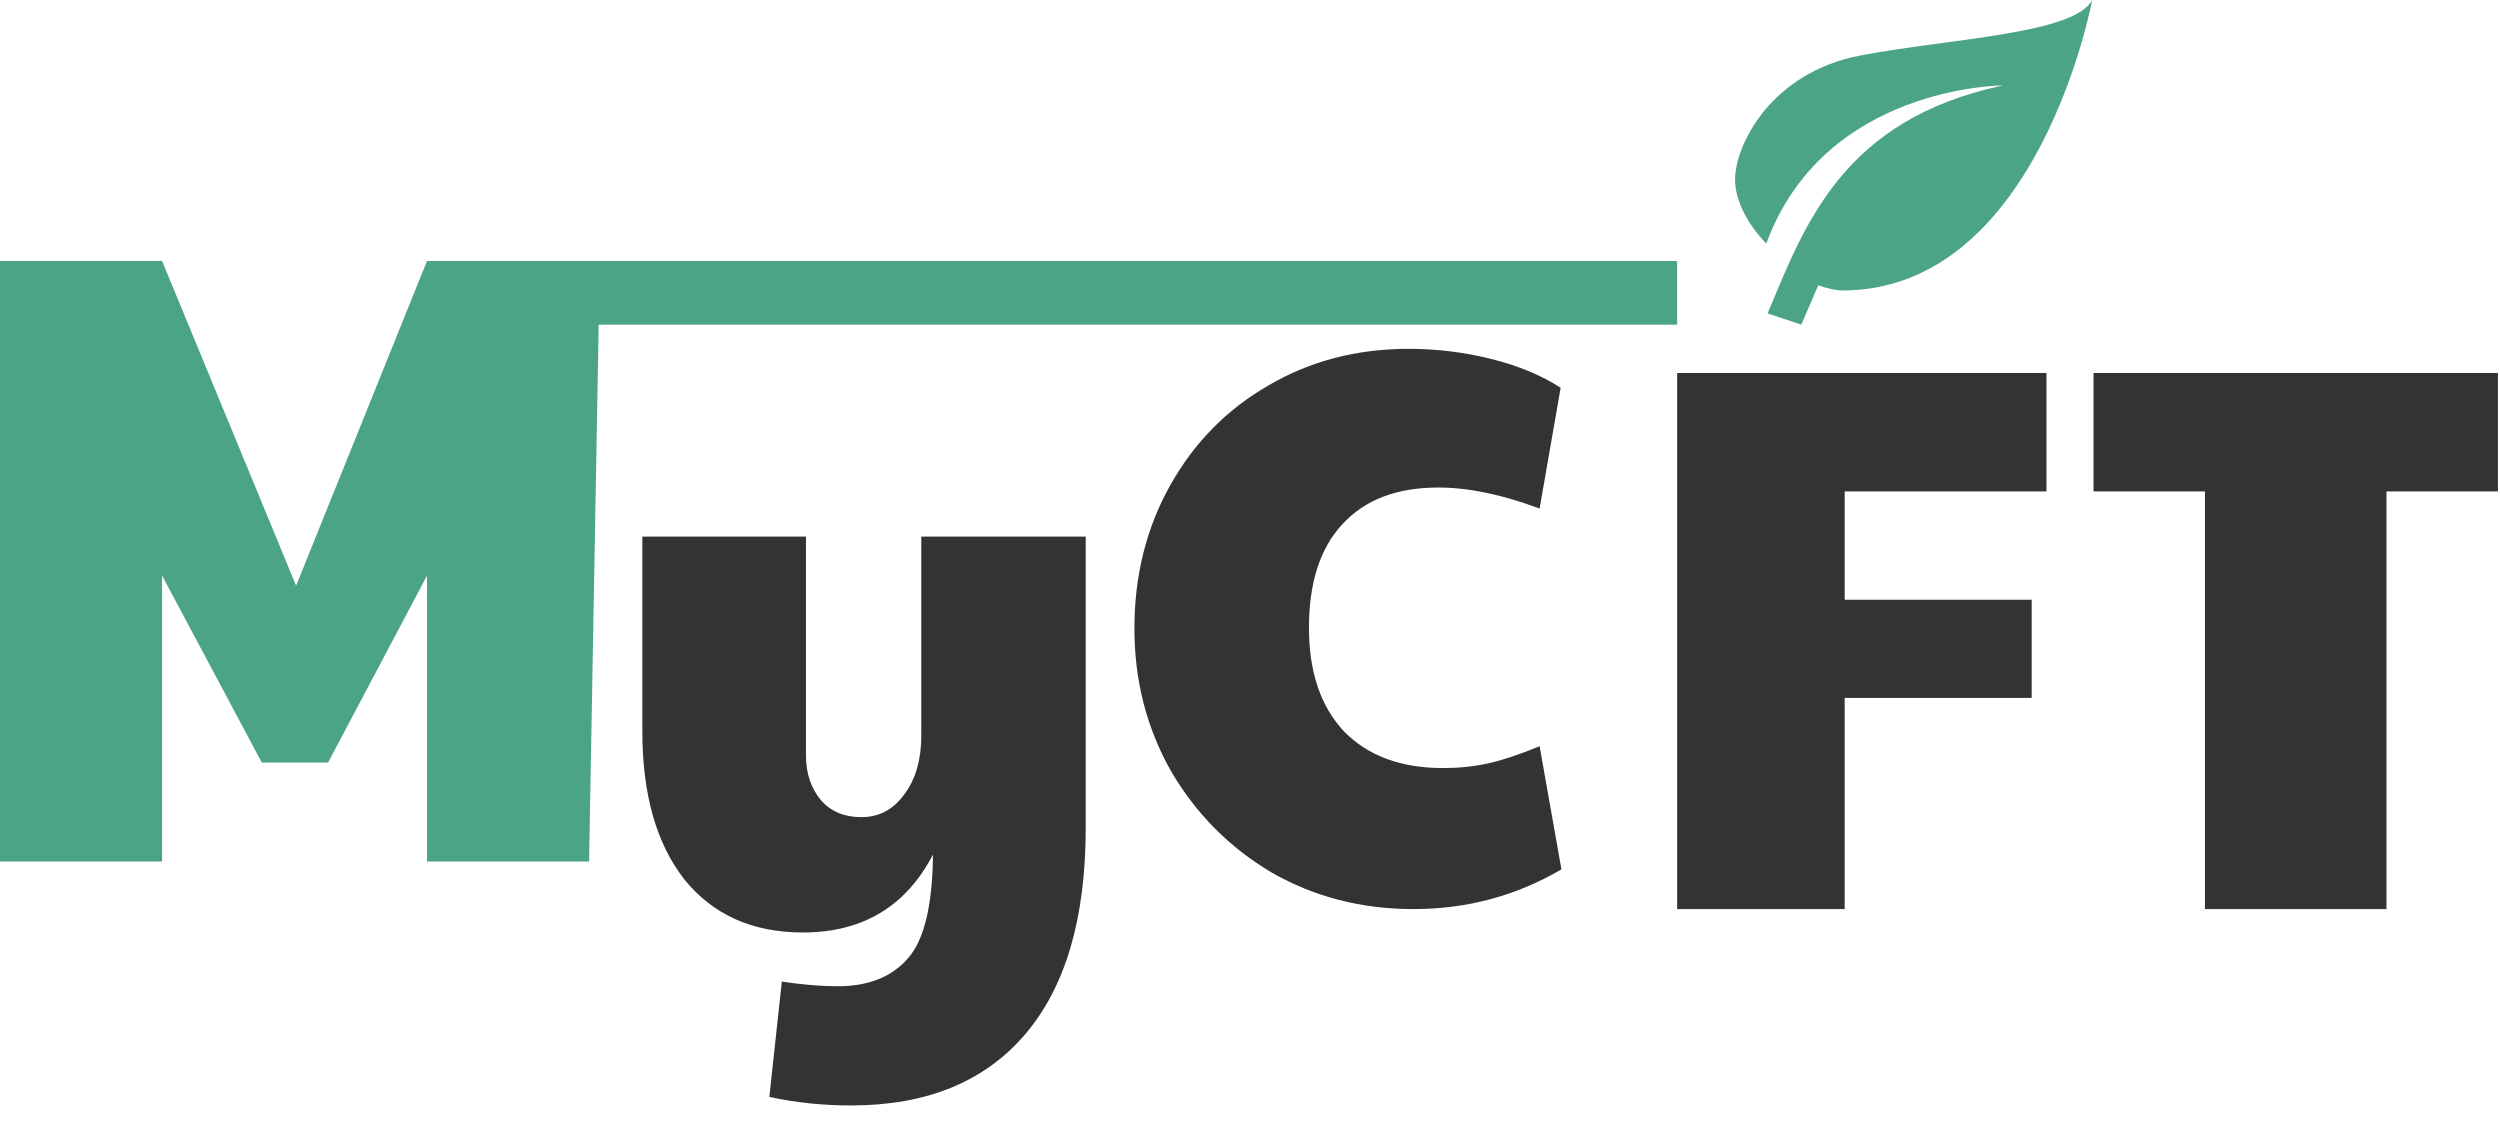
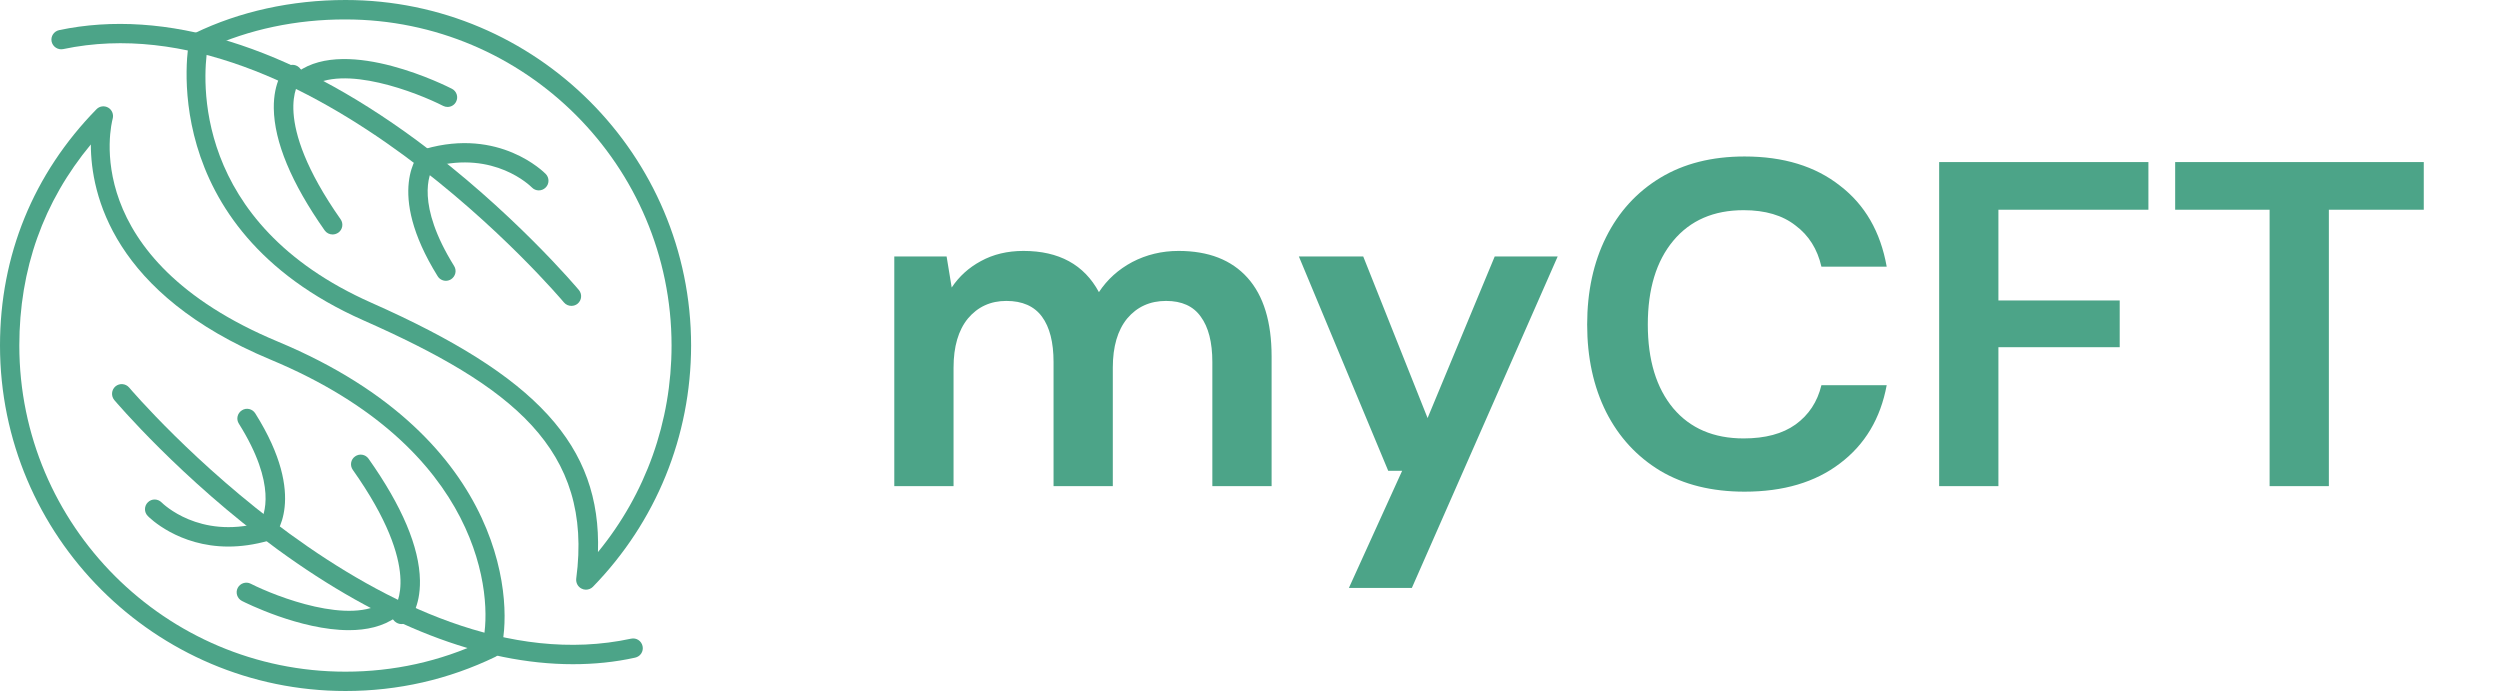
- <svg xmlns="http://www.w3.org/2000/svg" width="77" height="35" viewBox="0 0 77 35" fill="none">
-   <path d="M0 8.036H4.992L9.12 18.04L13.152 8.036L51.656 8.036V10H18.44L18.144 26.536H13.152V17.728L10.104 23.488H8.064L4.992 17.728V26.536H0V8.036Z" fill="#4CA488" />
-   <path d="M26.216 34.048C25.336 34.048 24.496 33.96 23.696 33.784L24.08 30.232C24.704 30.328 25.28 30.376 25.808 30.376C26.752 30.376 27.472 30.088 27.968 29.512C28.464 28.952 28.72 27.888 28.736 26.32C27.904 27.92 26.568 28.72 24.728 28.72C23.176 28.72 21.96 28.176 21.08 27.088C20.216 25.984 19.784 24.464 19.784 22.528V16.528H24.824V23.272C24.824 23.816 24.976 24.272 25.28 24.64C25.584 24.992 26 25.168 26.528 25.168C27.072 25.168 27.512 24.936 27.848 24.472C28.2 24.008 28.376 23.4 28.376 22.648V16.528H33.44V25.504C33.44 28.288 32.816 30.408 31.568 31.864C30.32 33.32 28.536 34.048 26.216 34.048Z" fill="#333333" />
-   <path d="M43.532 28C41.932 28 40.476 27.624 39.164 26.872C37.868 26.104 36.836 25.064 36.068 23.752C35.316 22.424 34.94 20.96 34.94 19.36C34.94 17.728 35.308 16.256 36.044 14.944C36.78 13.632 37.788 12.608 39.068 11.872C40.348 11.12 41.788 10.744 43.388 10.744C44.252 10.744 45.1 10.848 45.932 11.056C46.764 11.264 47.476 11.56 48.068 11.944L47.42 15.664C46.268 15.232 45.228 15.016 44.3 15.016C43.02 15.016 42.036 15.392 41.348 16.144C40.66 16.88 40.316 17.944 40.316 19.336C40.316 20.696 40.676 21.76 41.396 22.528C42.132 23.28 43.148 23.656 44.444 23.656C44.94 23.656 45.404 23.608 45.836 23.512C46.268 23.416 46.796 23.24 47.42 22.984L48.092 26.776C46.7 27.592 45.18 28 43.532 28Z" fill="#333333" />
-   <path d="M51.656 11.488H63.032V15.136H56.816V18.472H62.576V21.496H56.816V28H51.656V11.488Z" fill="#333333" />
-   <path d="M67.912 15.136H64.48V11.488H76.936V15.136H73.504V28H67.912V15.136Z" fill="#333333" />
-   <path d="M61.69 2.632C56.74 3.684 55.585 6.932 54.441 9.653L55.48 10L56.003 8.789C56.267 8.879 56.542 8.947 56.74 8.947C62.79 8.947 64.44 0 64.44 0C63.89 1.053 60.04 1.184 57.29 1.711C54.54 2.237 53.44 4.474 53.44 5.526C53.44 6.579 54.402 7.5 54.402 7.5C56.19 2.632 61.69 2.632 61.69 2.632Z" fill="#4CA488" />
+ <svg xmlns="http://www.w3.org/2000/svg" width="324" height="90" viewBox="0 0 324 90" fill="none">
+   <path d="M44.784 89.553C20.089 89.553 0 69.463 0 44.769C0 33.1 4.322 22.519 12.504 14.158C12.906 13.741 13.532 13.666 14.024 13.949C14.516 14.232 14.754 14.829 14.605 15.38C14.411 16.11 10.03 33.443 36.021 44.277C66.319 56.915 66.483 79.106 64.858 84.366C64.754 84.694 64.516 84.978 64.203 85.126C58.122 88.062 51.594 89.553 44.784 89.553ZM11.773 18.718C5.618 26.14 2.504 34.888 2.504 44.784C2.504 68.092 21.46 87.049 44.769 87.049C50.998 87.049 57.004 85.723 62.593 83.115C63.875 77.526 62.667 58.107 35.052 46.602C14.62 38.077 11.773 25.186 11.773 18.718Z" fill="#4CA488" />
+   <path d="M75.931 76.423C75.737 76.423 75.559 76.378 75.38 76.289C74.888 76.05 74.62 75.529 74.679 74.992C76.915 58.197 66.274 50 47.109 41.52C19.687 29.389 24.486 5.41 24.53 5.171C24.605 4.799 24.858 4.471 25.216 4.307C31.028 1.49 37.794 0 44.784 0C69.478 0 89.567 20.089 89.567 44.784C89.553 56.527 85.037 67.63 76.84 76.05C76.602 76.289 76.274 76.423 75.931 76.423ZM26.885 6.289C26.319 9.955 24.665 28.837 48.137 39.24C69.538 48.718 77.928 57.735 77.496 71.55C83.681 64.009 87.034 54.65 87.034 44.784C87.034 21.475 68.077 2.519 44.769 2.519C38.405 2.504 32.235 3.815 26.885 6.289Z" fill="#4CA488" />
+   <path d="M74.247 86.08C62.474 86.08 49.404 81.013 35.931 71.177C23.457 62.071 14.903 51.952 14.814 51.848C14.367 51.311 14.441 50.521 14.963 50.074C15.499 49.627 16.289 49.702 16.736 50.223C17.064 50.611 50.268 89.582 81.788 82.772C82.474 82.623 83.129 83.055 83.278 83.74C83.427 84.426 82.995 85.082 82.31 85.231C79.702 85.812 77.004 86.08 74.247 86.08Z" fill="#4CA488" />
+   <path d="M29.598 70.834C23.115 70.834 19.344 67.079 19.151 66.87C18.659 66.378 18.674 65.573 19.166 65.097C19.657 64.605 20.447 64.62 20.939 65.111C21.148 65.32 25.812 69.865 33.681 67.764C34.247 66.81 35.946 62.861 30.954 54.903C30.581 54.322 30.76 53.547 31.356 53.174C31.937 52.801 32.712 52.98 33.085 53.576C40.015 64.605 35.544 69.523 35.35 69.731C35.201 69.895 35.007 70.015 34.799 70.074C32.921 70.611 31.177 70.834 29.598 70.834Z" fill="#4CA488" />
+   <path d="M45.216 81.669C38.897 81.669 31.759 78.092 31.356 77.883C30.745 77.57 30.492 76.81 30.805 76.199C31.118 75.588 31.878 75.335 32.489 75.648C35.842 77.347 45.514 81.088 49.866 77.943C50.432 77.541 51.207 77.66 51.624 78.226C52.027 78.793 51.908 79.567 51.341 79.985C49.627 81.207 47.481 81.669 45.216 81.669Z" fill="#4CA488" />
+   <path d="M52.027 80.879C51.714 80.879 51.416 80.76 51.162 80.536C50.656 80.074 50.626 79.284 51.088 78.778C51.192 78.644 54.873 73.83 45.723 60.894C45.32 60.328 45.455 59.538 46.021 59.15C46.587 58.748 47.362 58.882 47.764 59.448C52.101 65.588 54.352 70.894 54.426 75.231C54.486 78.718 53.085 80.313 52.936 80.477C52.697 80.745 52.37 80.879 52.027 80.879Z" fill="#4CA488" />
+   <path d="M74.053 39.642C73.696 39.642 73.338 39.493 73.085 39.195C72.757 38.793 39.717 -0.298 8.182 6.364C7.511 6.498 6.84 6.065 6.691 5.395C6.542 4.709 6.989 4.054 7.66 3.905C21.371 1.013 37.392 5.946 53.979 18.167C66.408 27.317 74.933 37.481 75.022 37.586C75.469 38.122 75.395 38.912 74.858 39.359C74.62 39.553 74.337 39.642 74.053 39.642Z" fill="#4CA488" />
+   <path d="M57.794 36.393C57.377 36.393 56.959 36.185 56.721 35.797C49.851 24.739 54.337 19.836 54.53 19.642C54.679 19.478 54.873 19.359 55.097 19.299C64.739 16.527 70.492 22.31 70.73 22.548C71.207 23.04 71.207 23.845 70.7 24.322C70.208 24.799 69.418 24.799 68.927 24.292C68.718 24.083 64.083 19.508 56.185 21.595C55.603 22.533 53.889 26.483 58.852 34.471C59.225 35.067 59.031 35.827 58.45 36.2C58.256 36.319 58.018 36.393 57.794 36.393Z" fill="#4CA488" />
+   <path d="M58.003 13.86C57.809 13.86 57.615 13.815 57.437 13.726C54.083 12.012 44.441 8.226 40.059 11.356C39.493 11.758 38.718 11.624 38.301 11.073C37.898 10.507 38.033 9.732 38.584 9.314C45.082 4.665 58.018 11.222 58.569 11.505C59.18 11.818 59.434 12.578 59.106 13.189C58.897 13.606 58.465 13.86 58.003 13.86Z" fill="#4CA488" />
+   <path d="M43.1 30.387C42.697 30.387 42.31 30.194 42.071 29.851C37.749 23.696 35.544 18.375 35.484 14.039C35.44 10.551 36.84 8.972 37.004 8.793C37.481 8.286 38.271 8.271 38.778 8.748C39.27 9.225 39.299 10 38.852 10.507C38.748 10.641 35.037 15.439 44.143 28.42C44.545 28.986 44.396 29.776 43.83 30.164C43.592 30.313 43.353 30.387 43.1 30.387Z" fill="#4CA488" />
+   <path d="M115.9 63V33.24H122.68L123.34 37.26C124.3 35.82 125.56 34.68 127.12 33.84C128.72 32.96 130.56 32.52 132.64 32.52C137.24 32.52 140.5 34.3 142.42 37.86C143.5 36.22 144.94 34.92 146.74 33.96C148.58 33 150.58 32.52 152.74 32.52C156.62 32.52 159.6 33.68 161.68 36C163.76 38.32 164.8 41.72 164.8 46.2V63H157.12V46.92C157.12 44.36 156.62 42.4 155.62 41.04C154.66 39.68 153.16 39 151.12 39C149.04 39 147.36 39.76 146.08 41.28C144.84 42.8 144.22 44.92 144.22 47.64V63H136.54V46.92C136.54 44.36 136.04 42.4 135.04 41.04C134.04 39.68 132.5 39 130.42 39C128.38 39 126.72 39.76 125.44 41.28C124.2 42.8 123.58 44.92 123.58 47.64V63H115.9ZM174.815 76.2L181.715 61.02H179.915L168.335 33.24H176.675L185.015 54.18L193.715 33.24H201.875L182.975 76.2H174.815ZM226.096 63.72C221.856 63.72 218.216 62.82 215.176 61.02C212.136 59.18 209.796 56.64 208.156 53.4C206.516 50.12 205.696 46.34 205.696 42.06C205.696 37.78 206.516 34 208.156 30.72C209.796 27.44 212.136 24.88 215.176 23.04C218.216 21.2 221.856 20.28 226.096 20.28C231.136 20.28 235.256 21.54 238.456 24.06C241.696 26.54 243.716 30.04 244.516 34.56H236.056C235.536 32.28 234.416 30.5 232.696 29.22C231.016 27.9 228.776 27.24 225.976 27.24C222.096 27.24 219.056 28.56 216.856 31.2C214.656 33.84 213.556 37.46 213.556 42.06C213.556 46.66 214.656 50.28 216.856 52.92C219.056 55.52 222.096 56.82 225.976 56.82C228.776 56.82 231.016 56.22 232.696 55.02C234.416 53.78 235.536 52.08 236.056 49.92H244.516C243.716 54.24 241.696 57.62 238.456 60.06C235.256 62.5 231.136 63.72 226.096 63.72ZM251.314 63V21H278.434V27.18H258.994V38.94H274.714V45H258.994V63H251.314ZM294.141 63V27.18H281.901V21H314.121V27.18H301.821V63H294.141Z" fill="#4CA488" />
</svg>
